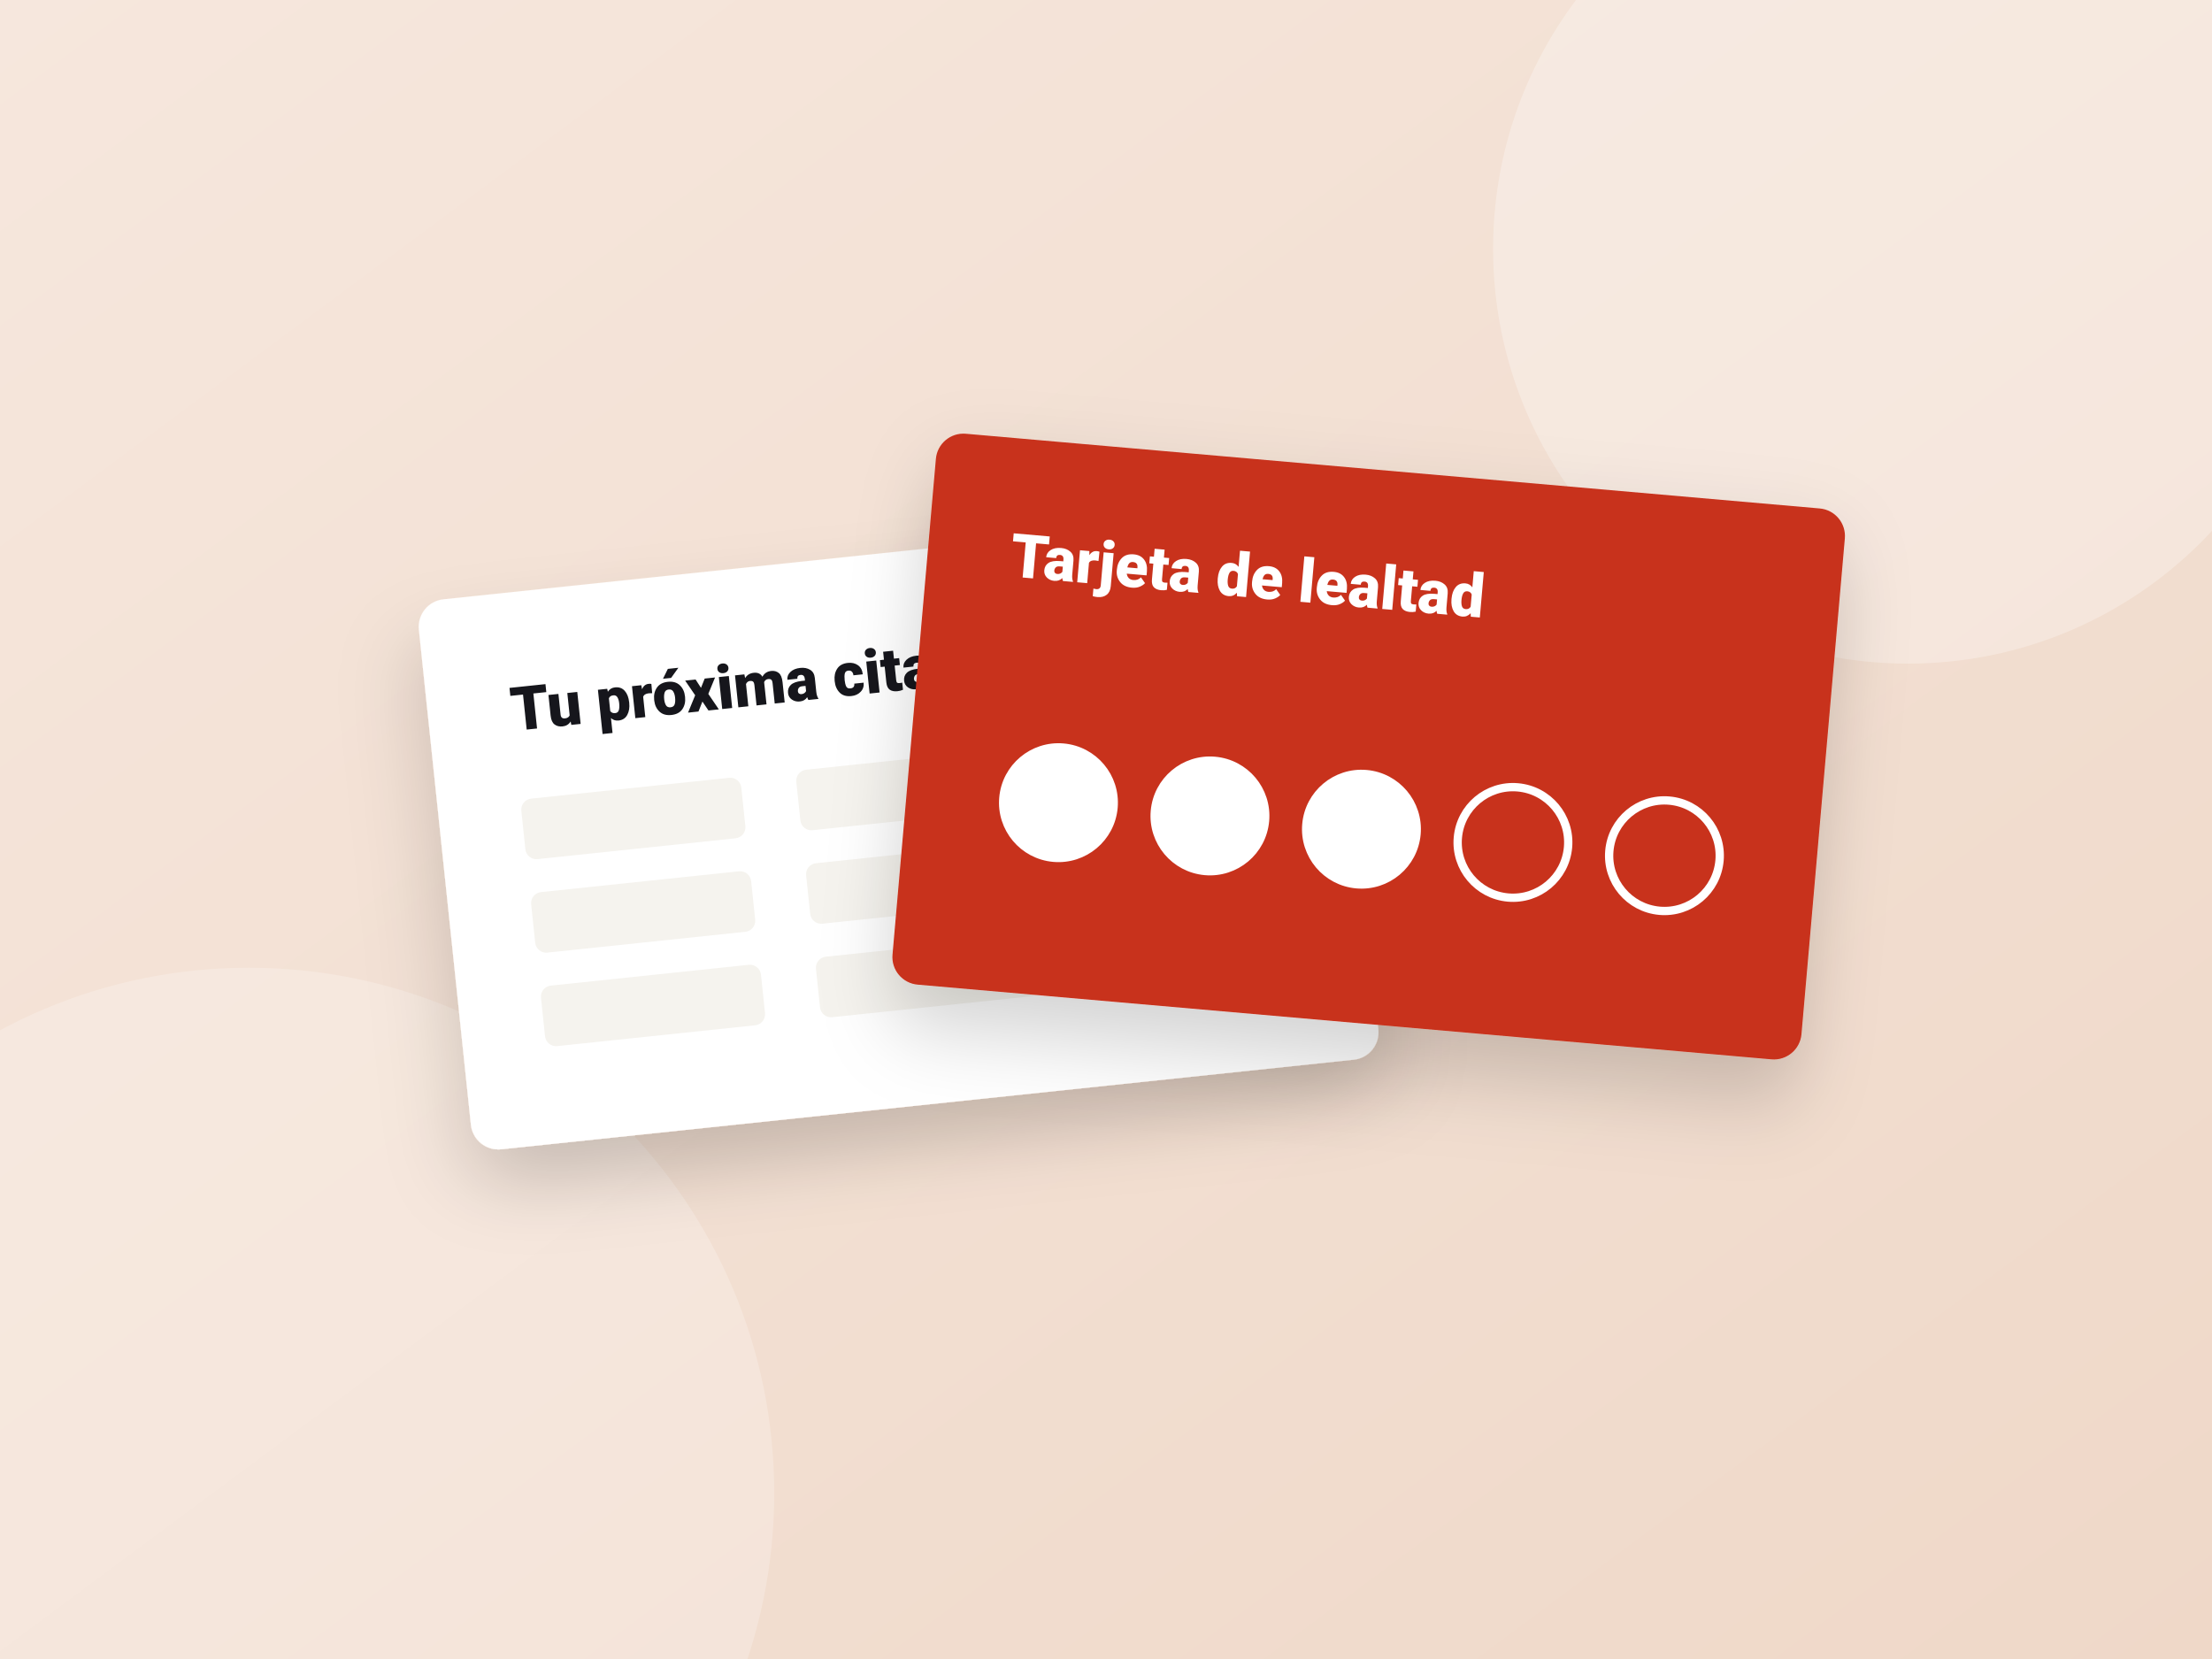
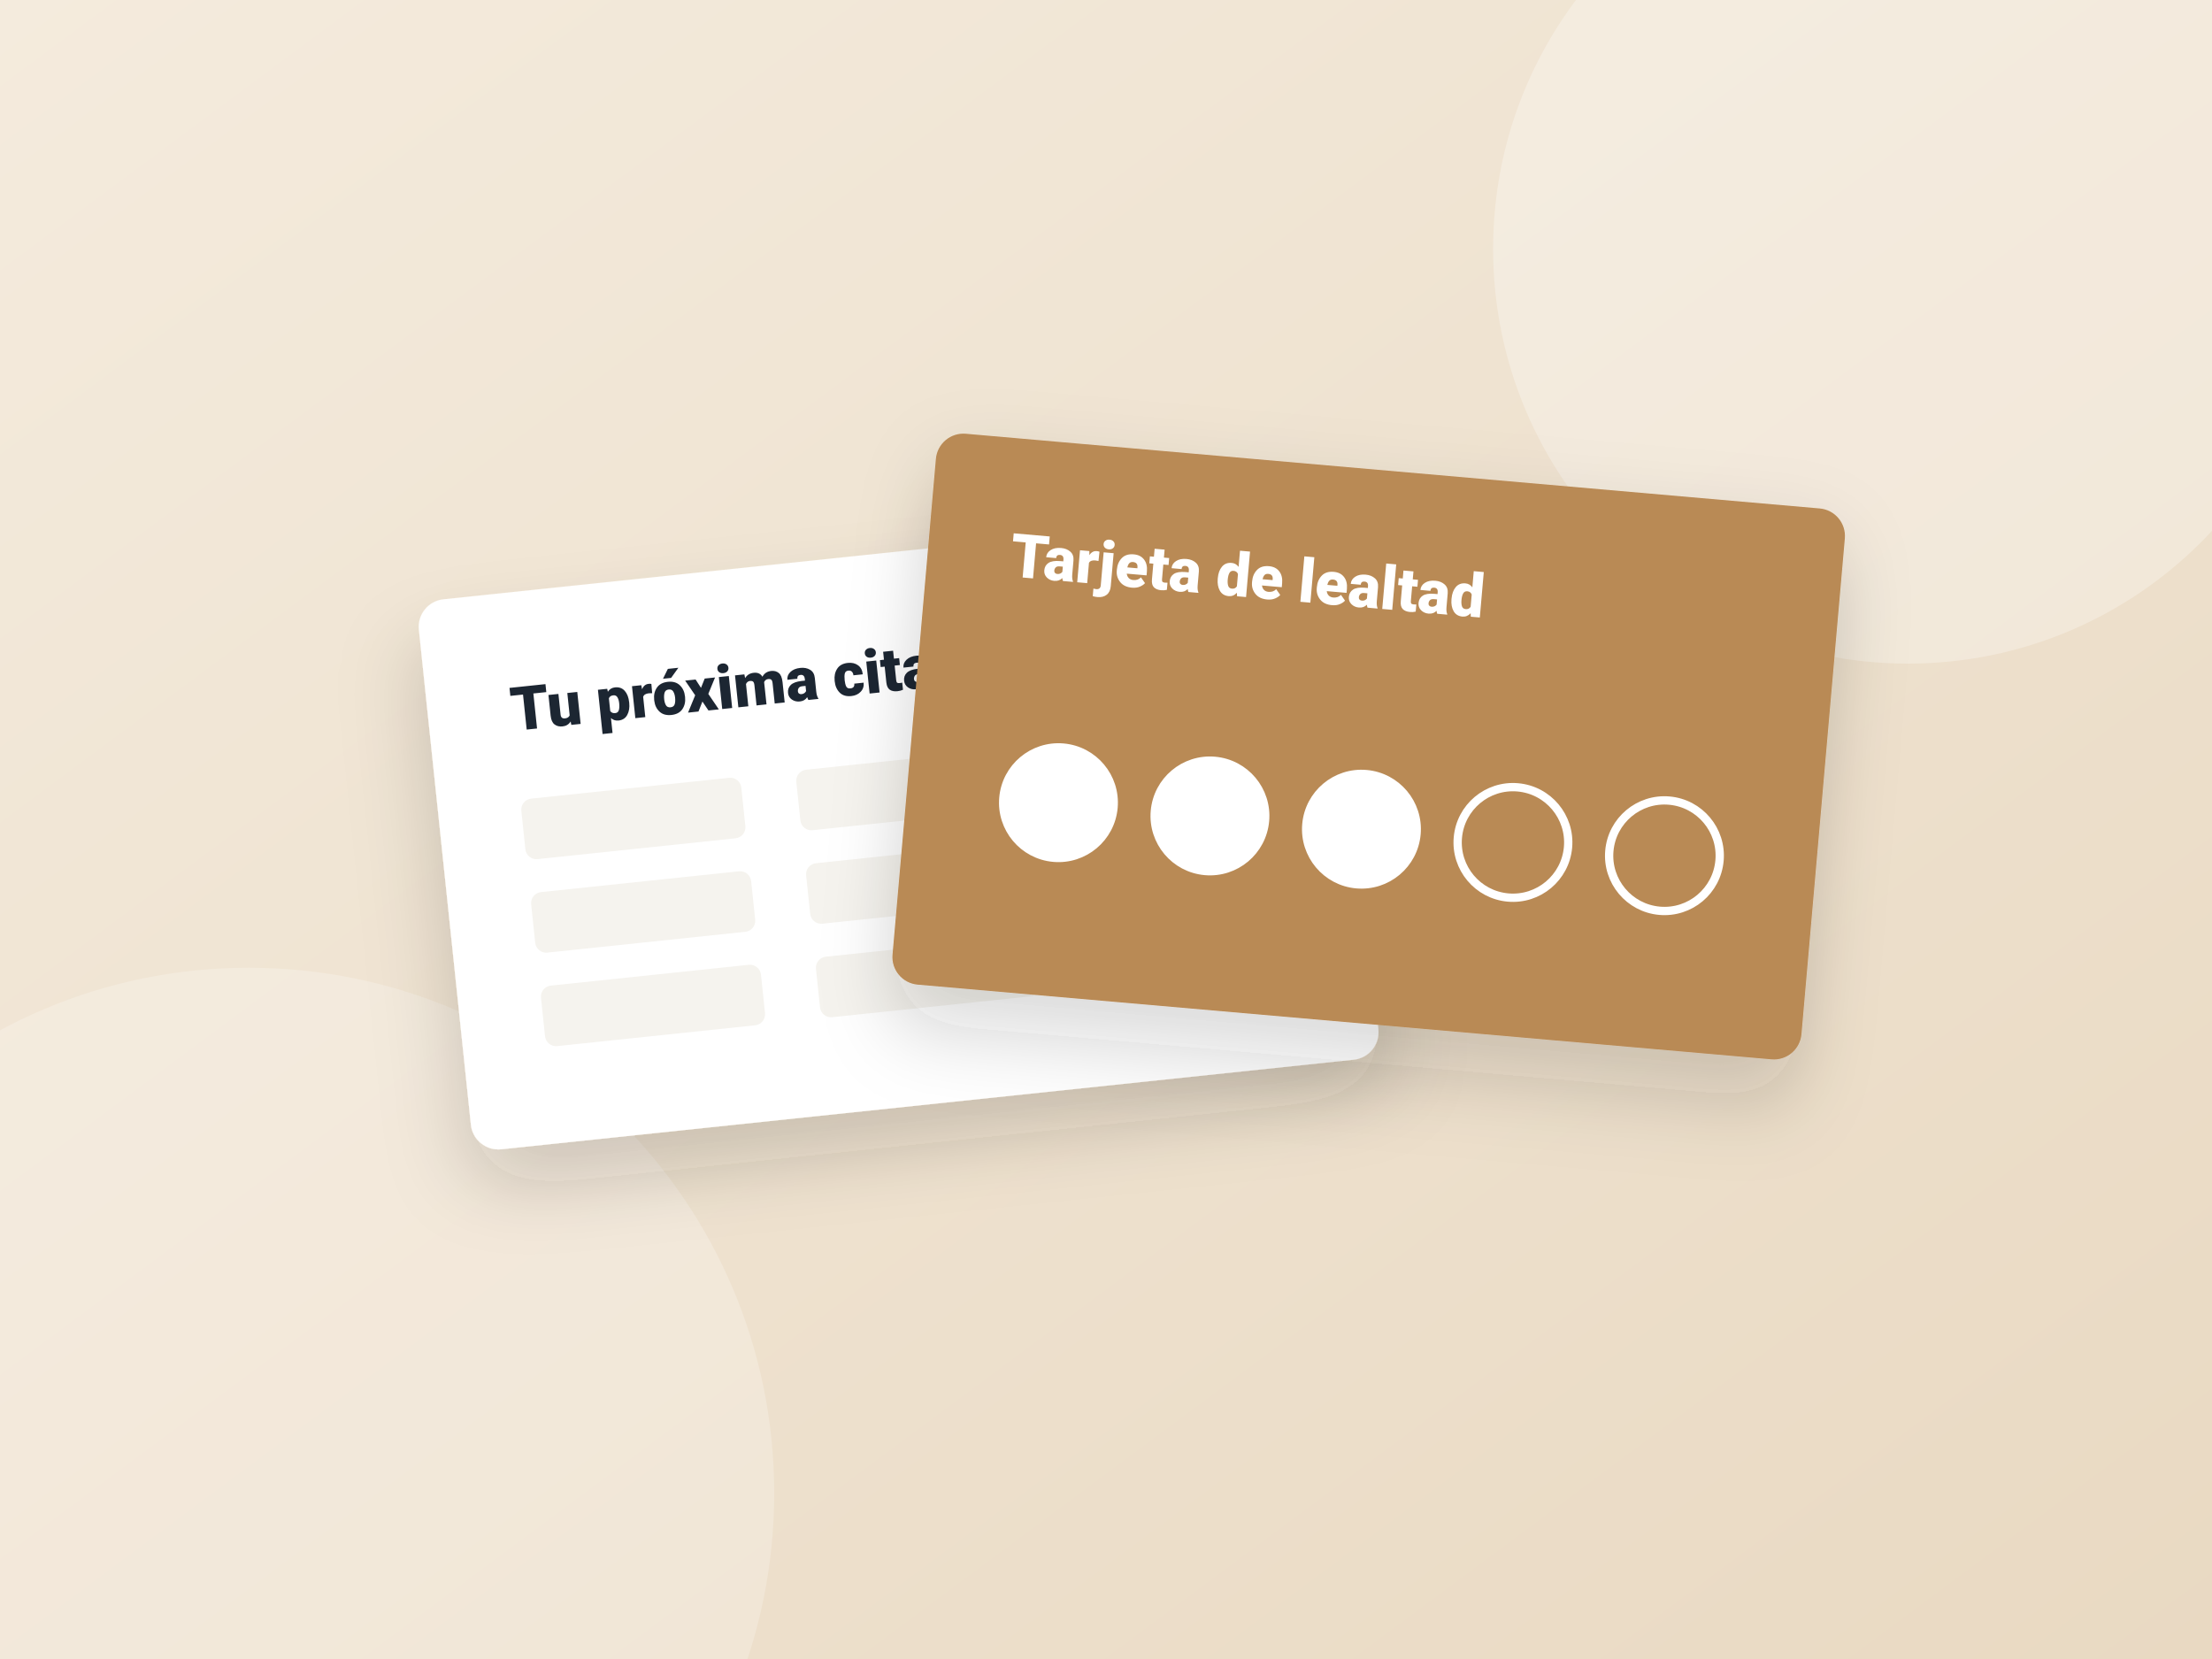
<svg xmlns="http://www.w3.org/2000/svg" viewBox="0 0 800 600" width="800" height="600">
  <defs>
    <linearGradient id="bg" x1="0" y1="0" x2="1" y2="1">
-       <stop offset="0" stop-color="#F6E7DD" />
-       <stop offset="1" stop-color="#EFD8C8" />
+       <stop offset="0" stop-color="#F4EBDD" />
+       <stop offset="1" stop-color="#E9D9C2" />
    </linearGradient>
    <filter id="sh" x="-20%" y="-20%" width="140%" height="150%">
-       <feDropShadow dx="0" dy="14" stdDeviation="14" flood-color="#16171B" flood-opacity=".18" />
+       <feDropShadow dx="0" dy="14" stdDeviation="14" flood-color="#1F2733" flood-opacity=".18" />
    </filter>
    <filter id="sh2" x="-20%" y="-20%" width="140%" height="150%">
-       <feDropShadow dx="0" dy="6" stdDeviation="6" flood-color="#16171B" flood-opacity=".16" />
+       <feDropShadow dx="0" dy="6" stdDeviation="6" flood-color="#1F2733" flood-opacity=".16" />
    </filter>
  </defs>
  <rect width="800" height="600" fill="url(#bg)" />
  <circle cx="690" cy="90" r="150" fill="#fff" opacity=".28" />
  <circle cx="90" cy="540" r="190" fill="#fff" opacity=".22" />
  <g transform="rotate(-6 325 300)" filter="url(#sh)">
    <rect x="160" y="200" width="330" height="200" rx="10" fill="#FFFFFF" />
-     <text x="190" y="250" font-family="Archivo, 'Segoe UI', Roboto, Arial, sans-serif" font-size="22" font-weight="800" fill="#16171B" text-anchor="start">Tu próxima cita</text>
+     <text x="190" y="250" font-family="Archivo, 'Segoe UI', Roboto, Arial, sans-serif" font-size="22" font-weight="800" fill="#1F2733" text-anchor="start">Tu próxima cita</text>
    <rect x="190" y="275" width="80" height="22" rx="4" fill="#F5F3EE" />
    <rect x="290" y="275" width="80" height="22" rx="4" fill="#F5F3EE" />
    <rect x="190" y="309" width="80" height="22" rx="4" fill="#F5F3EE" />
    <rect x="290" y="309" width="80" height="22" rx="4" fill="#F5F3EE" />
    <rect x="190" y="343" width="80" height="22" rx="4" fill="#F5F3EE" />
    <rect x="290" y="343" width="80" height="22" rx="4" fill="#F5F3EE" />
  </g>
  <g transform="rotate(5 495 270)" filter="url(#sh)">
-     <rect x="330" y="170" width="330" height="200" rx="10" fill="#C8321F" />
+     <rect x="330" y="170" width="330" height="200" rx="10" fill="#B98A55" />
    <text x="360" y="220" font-family="Archivo, 'Segoe UI', Roboto, Arial, sans-serif" font-size="22" font-weight="800" fill="#fff" text-anchor="start">Tarjeta de lealtad</text>
    <circle cx="385" cy="300" r="20" fill="#fff" stroke="#fff" stroke-width="3" />
    <circle cx="440" cy="300" r="20" fill="#fff" stroke="#fff" stroke-width="3" />
    <circle cx="495" cy="300" r="20" fill="#fff" stroke="#fff" stroke-width="3" />
    <circle cx="550" cy="300" r="20" fill="none" stroke="#fff" stroke-width="3" />
    <circle cx="605" cy="300" r="20" fill="none" stroke="#fff" stroke-width="3" />
  </g>
</svg>
